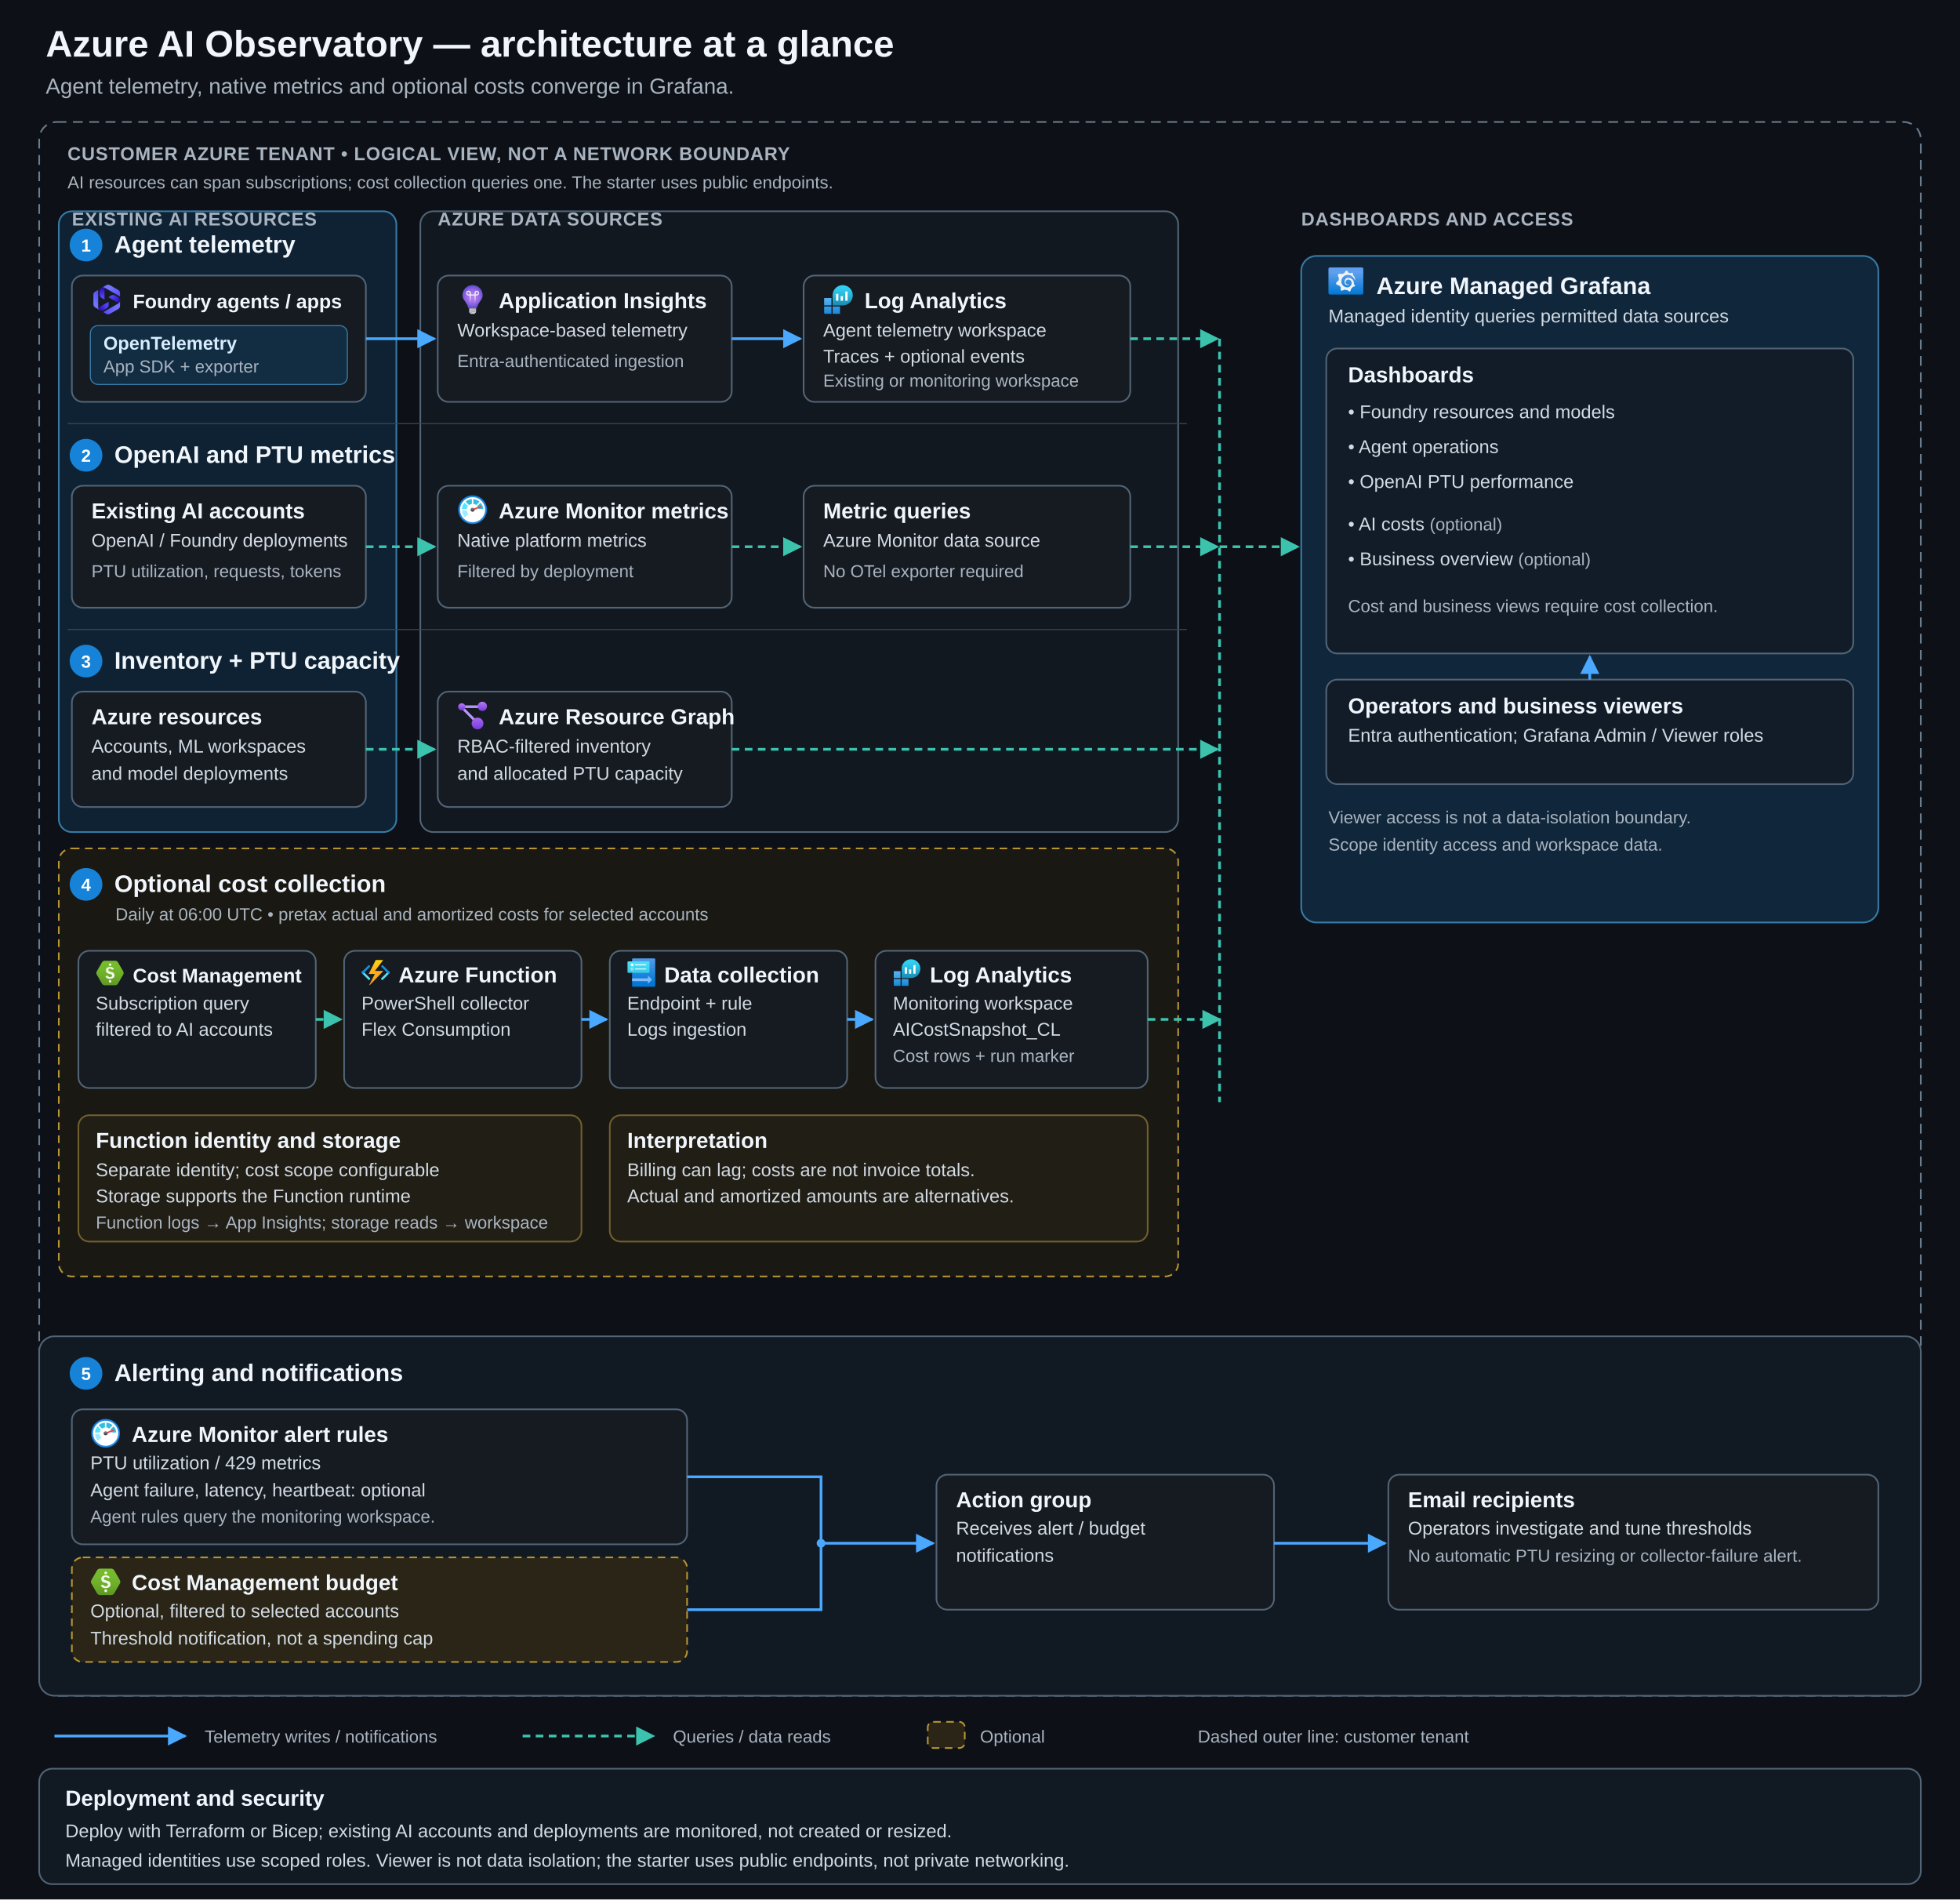
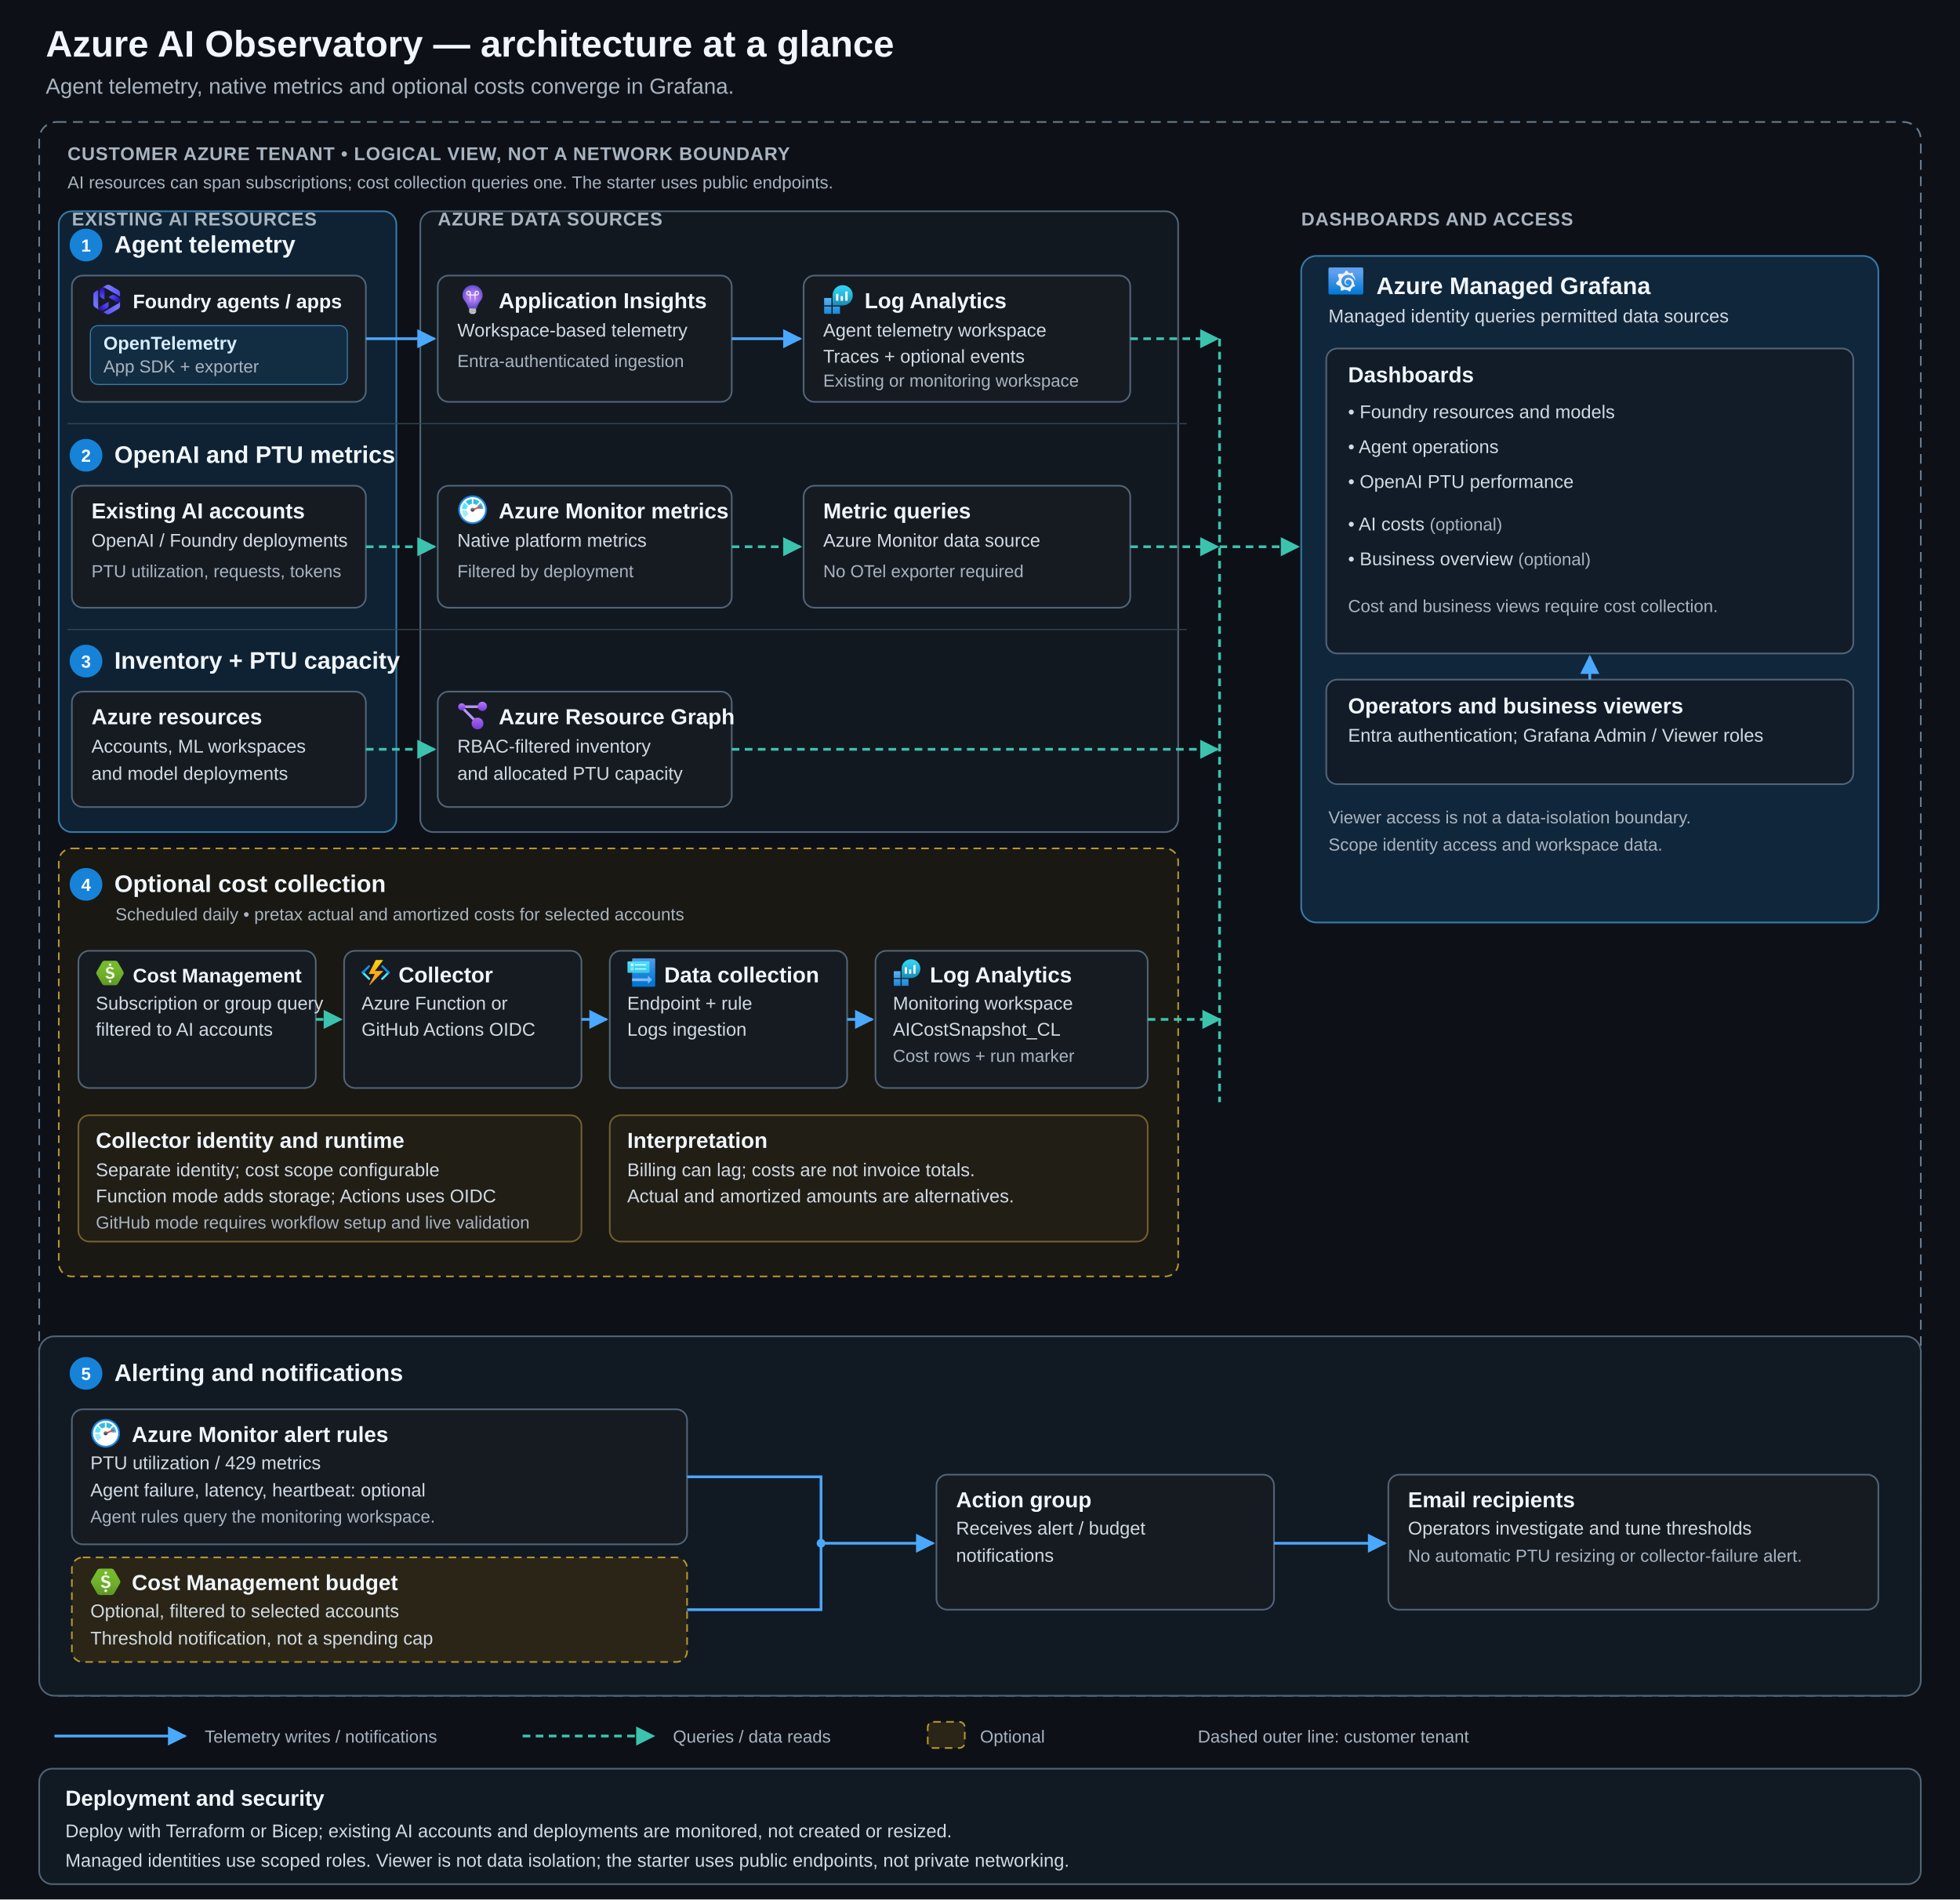
<svg xmlns="http://www.w3.org/2000/svg" width="1800" height="1744" viewBox="0 0 1800 1744" role="img" aria-labelledby="title description" style="max-width:100%;height:auto">
  <defs>
    <marker id="arrow" viewBox="0 0 10 10" refX="9" refY="5" markerWidth="7" markerHeight="7" orient="auto">
      <path d="M0 0L10 5L0 10z" fill="#4aa8ff" />
    </marker>
    <marker id="arrow-teal" viewBox="0 0 10 10" refX="9" refY="5" markerWidth="7" markerHeight="7" orient="auto">
      <path d="M0 0L10 5L0 10z" fill="#3cc3ae" />
    </marker>
    <style>
      text { font-family: "Segoe UI", Arial, sans-serif; fill: #f0f6fc; }
      .title { font-size: 34px; font-weight: 600; }
      .subtitle { font-size: 20px; fill: #a9b4c0; }
      .section { font-size: 22px; font-weight: 600; }
      .section-small { font-size: 17px; font-weight: 700; fill: #a9b4c0; letter-spacing: 0.6px; }
      .name { font-size: 20px; font-weight: 600; }
      .body { font-size: 17px; fill: #d2dae3; }
      .small { font-size: 16px; fill: #a9b4c0; }
      .label { font-size: 15px; font-weight: 600; fill: #a9b4c0; }
      .num { font-size: 16px; font-weight: 700; fill: #fff; text-anchor: middle; }
      .box { fill: #161b22; stroke: #526476; stroke-width: 1.5; }
      .source-group { fill: #0f2233; stroke: #377ba8; stroke-width: 1.5; }
      .data-group { fill: #111820; stroke: #526476; stroke-width: 1.5; }
      .optional { fill: #2a2516; stroke: #b79532; stroke-width: 1.5; stroke-dasharray: 7 5; }
      .flow { fill: none; stroke: #4aa8ff; stroke-width: 2.5; marker-end: url(#arrow); }
      .data { fill: none; stroke: #3cc3ae; stroke-width: 2.5; stroke-dasharray: 7 5; marker-end: url(#arrow-teal); }
      .bus { fill: none; stroke: #3cc3ae; stroke-width: 2.5; stroke-dasharray: 7 5; }
      .divider { stroke: #344454; stroke-width: 1; }
    </style>
  </defs>
  <rect width="1800" height="1744" fill="#0d1117" />
  <text x="42" y="52" class="title">Azure AI Observatory — architecture at a glance</text>
  <text x="42" y="86" class="subtitle">Agent telemetry, native metrics and optional costs converge in Grafana.</text>
  <rect x="36" y="112" width="1728" height="1445" rx="16" fill="#0d1117" stroke="#6b7c8e" stroke-width="1.5" stroke-dasharray="9 6" />
  <text x="62" y="147" class="section-small">CUSTOMER AZURE TENANT • LOGICAL VIEW, NOT A NETWORK BOUNDARY</text>
  <text x="62" y="173" class="small">AI resources can span subscriptions; cost collection queries one. The starter uses public endpoints.</text>
  <rect x="54" y="194" width="310" height="570" rx="12" class="source-group" />
  <rect x="386" y="194" width="696" height="570" rx="12" class="data-group" />
  <text x="66" y="207" class="section-small">EXISTING AI RESOURCES</text>
  <text x="402" y="207" class="section-small">AZURE DATA SOURCES</text>
  <text x="1195" y="207" class="section-small">DASHBOARDS AND ACCESS</text>
  <circle cx="79" cy="225" r="15" fill="#1683d8" />
  <text x="79" y="231" class="num">1</text>
  <text x="105" y="232" class="section">Agent telemetry</text>
  <rect x="66" y="253" width="270" height="116" rx="10" class="box" />
  <svg id="azure-icon-1-uuid-f9dbb74c-bb65-44f5-a0f2-185541c8f2e3" viewBox="0 0 18 18" x="84" y="261" width="28" height="28" aria-hidden="true">
    <defs>
      <linearGradient id="azure-icon-1-uuid-c41a1b5d-c3ee-4413-bef2-f5a072ba936e" x1="7.28" y1="272.84" x2=".39" y2="267.87" gradientTransform="translate(0 280) scale(1 -1)" gradientUnits="userSpaceOnUse">
        <stop offset="0" stop-color="#4f42fd" />
        <stop offset=".8" stop-color="#7274ff" />
      </linearGradient>
      <linearGradient id="azure-icon-1-uuid-7a8397bb-f82e-4b4e-8fb1-c49dc20eae52" x1="10.19" y1="268.41" x2="4.38" y2="265.16" gradientTransform="translate(0 280) scale(1 -1)" gradientUnits="userSpaceOnUse">
        <stop offset=".25" stop-color="#4f42fd" />
        <stop offset="1" stop-color="#2c08ac" />
      </linearGradient>
      <linearGradient id="azure-icon-1-uuid-364cb38b-25e6-4d45-a5f3-7f7567cf1947" x1="17.43" y1="267.02" x2="5.08" y2="264.98" gradientTransform="translate(0 280) scale(1 -1)" gradientUnits="userSpaceOnUse">
        <stop offset=".2" stop-color="#7274ff" />
        <stop offset="1" stop-color="#4f42fd" />
      </linearGradient>
      <linearGradient id="azure-icon-1-uuid-fb32e334-867d-4ede-bed1-56aecae762cb" x1="10.15" y1="273.41" x2="16.87" y2="269.71" gradientTransform="translate(0 280) scale(1 -1)" gradientUnits="userSpaceOnUse">
        <stop offset=".25" stop-color="#4f42fd" />
        <stop offset="1" stop-color="#2c08ac" />
      </linearGradient>
      <linearGradient id="azure-icon-1-uuid-257bedeb-cb4e-48ec-978d-667d943d4887" x1="17.68" y1="270.57" x2="8.68" y2="279.43" gradientTransform="translate(0 280) scale(1 -1)" gradientUnits="userSpaceOnUse">
        <stop offset="0" stop-color="#4f42fd" />
        <stop offset=".8" stop-color="#7274ff" />
      </linearGradient>
      <linearGradient id="azure-icon-1-uuid-d24b3f2b-55bd-4731-8d82-2ccb3a949da7" x1="6.64" y1="271.02" x2="6.64" y2="278.12" gradientTransform="translate(0 280) scale(1 -1)" gradientUnits="userSpaceOnUse">
        <stop offset=".25" stop-color="#4f42fd" />
        <stop offset="1" stop-color="#2c08ac" />
      </linearGradient>
    </defs>
    <path d="M5.02,15.31l-2.82-1.63c-.66-.38-1.06-1.08-1.06-1.83v-5.69c0-.76.4-1.46,1.06-1.83l1.53-.88c.1-.06.24.01.24.14v9.91c0,.37.1.73.28,1.04.18.32.45.59.78.78h0Z" fill="url(#azure-icon-1-uuid-c41a1b5d-c3ee-4413-bef2-f5a072ba936e)" />
    <path d="M10.14,10.59v1.76c0,.76-.4,1.46-1.06,1.83l-1.94,1.12c-.65.38-1.46.38-2.12,0-.33-.19-.59-.46-.78-.78-.18-.31-.28-.67-.28-1.04v-.42c0,.36.39.59.71.4l5.23-3.02c.1-.06.24.01.24.14Z" fill="url(#azure-icon-1-uuid-7a8397bb-f82e-4b4e-8fb1-c49dc20eae52)" />
    <path d="M16.86,9.53v3.26c0,.76-.4,1.46-1.06,1.83l-4.93,2.84c-.65.38-1.46.38-2.12,0l-1.53-.88c-.1-.06-.1-.21,0-.27l8.59-4.96c.32-.19.58-.45.76-.77.18-.32.28-.68.28-1.06Z" fill="url(#azure-icon-1-uuid-364cb38b-25e6-4d45-a5f3-7f7567cf1947)" />
    <path d="M10.22,7.46l1.53-.88c.65-.38,1.46-.38,2.12,0l1.94,1.12c.65.38,1.06,1.08,1.06,1.83,0,.38-.1.74-.28,1.06-.18.31-.44.58-.76.77l-.36.21c.31-.18.31-.63,0-.81l-5.23-3.02c-.1-.06-.1-.21,0-.27Z" fill="url(#azure-icon-1-uuid-fb32e334-867d-4ede-bed1-56aecae762cb)" />
    <path d="M5.94,2.16l2.82-1.63c.66-.38,1.46-.38,2.12,0l4.93,2.84c.65.38,1.06,1.08,1.06,1.83v1.76c0,.12-.13.2-.24.14L8.04,2.16c-.32-.18-.68-.28-1.05-.28-.37,0-.73.09-1.06.28h0Z" fill="url(#azure-icon-1-uuid-257bedeb-cb4e-48ec-978d-667d943d4887)" />
    <path d="M7.47,8.95l-1.53-.88c-.66-.38-1.06-1.08-1.06-1.83v-2.24c0-.76.4-1.46,1.06-1.83.33-.19.69-.28,1.06-.28s.72.09,1.04.28l.36.21c-.31-.18-.7.05-.7.41v6.04c0,.12-.13.2-.24.14h0Z" fill="url(#azure-icon-1-uuid-d24b3f2b-55bd-4731-8d82-2ccb3a949da7)" />
  </svg>
  <text x="122" y="283" class="name" style="font-size:18px">Foundry agents / apps</text>
  <rect x="83" y="299" width="236" height="54" rx="7" fill="#122d42" stroke="#377ba8" />
  <text x="95" y="321" class="body" style="font-weight:600;fill:#d7edff">OpenTelemetry</text>
  <text x="95" y="342" class="small">App SDK + exporter</text>
  <rect x="402" y="253" width="270" height="116" rx="10" class="box" />
  <svg id="azure-icon-2-b6f6d99e-f330-481d-836f-ea58cc42217f" viewBox="0 0 18 18" x="420" y="261" width="28" height="28" aria-hidden="true">
    <defs>
      <radialGradient id="azure-icon-2-a7a1c431-6c6d-4a8f-9a69-8da437e5b0c5" cx="9" cy="7.35" r="6.42" gradientUnits="userSpaceOnUse">
        <stop offset="0" stop-color="#b77af4" />
        <stop offset="0.21" stop-color="#b378f2" />
        <stop offset="0.43" stop-color="#a672ed" />
        <stop offset="0.65" stop-color="#9267e4" />
        <stop offset="0.88" stop-color="#7559d8" />
        <stop offset="1" stop-color="#624fd0" />
      </radialGradient>
      <linearGradient id="azure-icon-2-ec0c4f0d-5c8e-4882-96a1-89d61808eb49" x1="9.02" y1="3.91" x2="9.08" y2="11.49" gradientUnits="userSpaceOnUse">
        <stop offset="0" stop-color="#f2f2f2" />
        <stop offset="0.23" stop-color="#f1f1f2" stop-opacity="0.99" />
        <stop offset="0.37" stop-color="#ededf1" stop-opacity="0.95" />
        <stop offset="0.48" stop-color="#e7e5f0" stop-opacity="0.89" />
        <stop offset="0.58" stop-color="#dedbee" stop-opacity="0.81" />
        <stop offset="0.67" stop-color="#d3ceeb" stop-opacity="0.7" />
        <stop offset="0.76" stop-color="#c4bee8" stop-opacity="0.57" />
        <stop offset="0.84" stop-color="#b4abe5" stop-opacity="0.41" />
        <stop offset="0.92" stop-color="#a095e1" stop-opacity="0.22" />
        <stop offset="0.99" stop-color="#8b7ddc" stop-opacity="0.02" />
        <stop offset="1" stop-color="#897bdc" stop-opacity="0" />
      </linearGradient>
    </defs>
    <path d="M10.23,17.39l.81-.87V14.2H7v2.32l.81.87A.32.32,0,0,0,8,17.5h2A.32.32,0,0,0,10.23,17.39Z" fill="#cecece" />
    <path d="M9,.5A5.89,5.89,0,0,0,3.09,7.07c.27,2.47,2.62,3.62,3.29,6.75a.49.49,0,0,0,.47.38h4.3a.49.49,0,0,0,.47-.38c.67-3.13,3-4.28,3.29-6.75A5.89,5.89,0,0,0,9,.5ZM7,14.2" fill="url(#azure-icon-2-a7a1c431-6c6d-4a8f-9a69-8da437e5b0c5)" />
    <path d="M11.46,3.79a1.4,1.4,0,0,0-1.35,1.44V6H8V5.23A1.41,1.41,0,0,0,6.59,3.79,1.4,1.4,0,0,0,5.24,5.23,1.41,1.41,0,0,0,6.59,6.68h.64v6a.36.36,0,0,0,.72,0v-6h2.16v6a.36.36,0,1,0,.72,0v-6h.63a1.4,1.4,0,0,0,1.35-1.45A1.4,1.4,0,0,0,11.46,3.79ZM7.23,6H6.55a.74.74,0,0,1-.68-.77.74.74,0,0,1,.68-.77.74.74,0,0,1,.68.77Zm4.28,0h-.68V5.19a.68.68,0,1,1,1.35,0A.73.73,0,0,1,11.51,6Z" fill="url(#azure-icon-2-ec0c4f0d-5c8e-4882-96a1-89d61808eb49)" />
    <polygon points="6.96 15.8 11.04 15.01 11.04 14.56 6.96 15.36 6.96 15.8" fill="#999" />
    <polygon points="11.04 16.11 11.04 15.67 6.96 16.48 6.96 16.52 7.27 16.86 11.04 16.11" fill="#999" />
  </svg>
  <text x="458" y="283" class="name">Application Insights</text>
  <text x="420" y="309" class="body">Workspace-based telemetry</text>
  <text x="420" y="337" class="small">Entra-authenticated ingestion</text>
  <rect x="738" y="253" width="300" height="116" rx="10" class="box" />
  <svg id="azure-icon-3-b388e944-5509-49c9-84d7-f38bffa995b2" viewBox="0 0 18 18" x="756" y="261" width="28" height="28" aria-hidden="true">
    <defs>
      <linearGradient id="azure-icon-3-a997e203-1d7d-4cb9-b131-5dc44e029b46" x1="5.23" y1="17.45" x2="5.23" y2="8.09" gradientUnits="userSpaceOnUse">
        <stop offset="0" stop-color="#1988d9" />
        <stop offset="0.9" stop-color="#54aef0" />
      </linearGradient>
      <linearGradient id="azure-icon-3-e122e9d8-aee5-4f1a-a60e-b1eae355daa5" x1="11.5" y1="12.45" x2="11.5" y2="0.55" gradientUnits="userSpaceOnUse">
        <stop offset="0" stop-color="#198ab3" />
        <stop offset="0.01" stop-color="#198bb4" />
        <stop offset="0.44" stop-color="#27b2d7" />
        <stop offset="0.79" stop-color="#2fcbed" />
        <stop offset="1" stop-color="#32d4f5" />
      </linearGradient>
    </defs>
    <path d="M5.59,13.13H9.91v4.32H5.59ZM1.15,17.45H4.87V13.13H.55v3.72A.6.6,0,0,0,1.15,17.45Zm-.6-5H4.87V8.09H.55Z" fill="url(#azure-icon-3-a997e203-1d7d-4cb9-b131-5dc44e029b46)" />
    <path d="M11.5.55a5.89,5.89,0,0,1,5.95,6,5.89,5.89,0,0,1-5.95,5.95H5.55V6.5A5.89,5.89,0,0,1,11.5.55Z" fill-rule="evenodd" fill="url(#azure-icon-3-e122e9d8-aee5-4f1a-a60e-b1eae355daa5)" />
    <rect x="7.59" y="5.65" width="1.36" height="4.08" fill="#fff" />
    <rect x="10.31" y="7.01" width="1.36" height="2.72" fill="#fff" />
    <rect x="13.03" y="4.29" width="1.36" height="5.44" fill="#fff" />
  </svg>
  <text x="794" y="283" class="name">Log Analytics</text>
  <text x="756" y="309" class="body">Agent telemetry workspace</text>
  <text x="756" y="333" class="body">Traces + optional events</text>
  <text x="756" y="355" class="small">Existing or monitoring workspace</text>
  <path d="M336 311H399" class="flow" />
  <path d="M672 311H735" class="flow" />
  <path d="M1038 311H1118" class="data" />
  <line x1="62" y1="389" x2="1090" y2="389" class="divider" />
  <circle cx="79" cy="418" r="15" fill="#1683d8" />
  <text x="79" y="424" class="num">2</text>
  <text x="105" y="425" class="section">OpenAI and PTU metrics</text>
  <rect x="66" y="446" width="270" height="112" rx="10" class="box" />
  <text x="84" y="476" class="name">Existing AI accounts</text>
  <text x="84" y="502" class="body">OpenAI / Foundry deployments</text>
  <text x="84" y="530" class="small">PTU utilization, requests, tokens</text>
  <rect x="402" y="446" width="270" height="112" rx="10" class="box" />
  <svg id="azure-icon-4-e4e764cd-2e73-472f-b88a-bf8bfc2c2994" viewBox="0 0 18 18" x="420" y="454" width="28" height="28" aria-hidden="true">
    <defs>
      <radialGradient id="azure-icon-4-ac8b32da-30ca-4b92-8d0f-8d2d5ef278a0" cx="5.72" cy="7.45" r="8.42" gradientTransform="translate(3.23 1.51) scale(1.01 1.01)" gradientUnits="userSpaceOnUse">
        <stop offset="0.18" stop-color="#5ea0ef" />
        <stop offset="0.56" stop-color="#5c9fee" />
        <stop offset="0.69" stop-color="#559ced" />
        <stop offset="0.78" stop-color="#4a97e9" />
        <stop offset="0.86" stop-color="#3990e4" />
        <stop offset="0.93" stop-color="#2387de" />
        <stop offset="0.99" stop-color="#087bd6" />
        <stop offset="1" stop-color="#0078d4" />
      </radialGradient>
      <radialGradient id="azure-icon-4-a9954820-cb38-4943-9842-f0a568d2b015" cx="28.18" cy="202.29" r="2.7" gradientTransform="translate(-17.77 -185.01) scale(0.95)" gradientUnits="userSpaceOnUse">
        <stop offset="0.19" stop-color="#8c8e90" />
        <stop offset="0.35" stop-color="#848688" />
        <stop offset="0.6" stop-color="#6e7071" />
        <stop offset="0.91" stop-color="#4a4b4c" />
        <stop offset="1" stop-color="#3e3f3f" />
      </radialGradient>
    </defs>
    <ellipse cx="9" cy="9" rx="8.5" ry="8.47" fill="url(#azure-icon-4-ac8b32da-30ca-4b92-8d0f-8d2d5ef278a0)" />
    <ellipse cx="9" cy="9" rx="7.4" ry="7.37" fill="#fff" />
    <path d="M2.72,9.44a6.24,6.24,0,0,0,1.82,4l2-2a3.53,3.53,0,0,1-1-2Z" fill="#9cebff" />
    <path d="M13.13,4.27A6.25,6.25,0,0,0,9.44,2.74V5.53a3.41,3.41,0,0,1,1.71.7Z" fill="#32bedd" />
    <path d="M4.87,4.27l2,2a3.41,3.41,0,0,1,1.71-.7V2.74A6.25,6.25,0,0,0,4.87,4.27Z" fill="#32bedd" />
    <path d="M11.78,6.85a3.6,3.6,0,0,1,.71,1.71h2.79a6.16,6.16,0,0,0-1.53-3.67Z" fill="#32bedd" />
    <path d="M6.22,6.85l-2-2A6.16,6.16,0,0,0,2.72,8.56H5.51A3.6,3.6,0,0,1,6.22,6.85Z" fill="#50e6ff" />
    <path d="M14.14,7a.45.45,0,0,0-.57-.25L9.45,8.41l.32.81,4.12-1.63A.44.44,0,0,0,14.14,7Z" fill="#f04049" />
    <ellipse cx="9" cy="9" rx="1.2" ry="1.2" fill="url(#azure-icon-4-a9954820-cb38-4943-9842-f0a568d2b015)" />
  </svg>
  <text x="458" y="476" class="name">Azure Monitor metrics</text>
  <text x="420" y="502" class="body">Native platform metrics</text>
  <text x="420" y="530" class="small">Filtered by deployment</text>
  <rect x="738" y="446" width="300" height="112" rx="10" class="box" />
  <text x="756" y="476" class="name">Metric queries</text>
  <text x="756" y="502" class="body">Azure Monitor data source</text>
  <text x="756" y="530" class="small">No OTel exporter required</text>
  <path d="M336 502H399" class="data" />
  <path d="M672 502H735" class="data" />
  <path d="M1038 502H1118" class="data" />
  <line x1="62" y1="578" x2="1090" y2="578" class="divider" />
  <circle cx="79" cy="607" r="15" fill="#1683d8" />
  <text x="79" y="613" class="num">3</text>
  <text x="105" y="614" class="section">Inventory + PTU capacity</text>
  <rect x="66" y="635" width="270" height="106" rx="10" class="box" />
  <text x="84" y="665" class="name">Azure resources</text>
  <text x="84" y="691" class="body">Accounts, ML workspaces</text>
  <text x="84" y="716" class="body">and model deployments</text>
  <rect x="402" y="635" width="270" height="106" rx="10" class="box" />
  <svg id="azure-icon-5-a5043521-e54b-4e71-96d7-f0f67d7a7413" viewBox="0 0 18 18" x="420" y="643" width="28" height="28" aria-hidden="true">
    <defs>
      <linearGradient id="azure-icon-5-aaf70b12-8383-43d3-8674-d08878f903d1" x1="2.63" y1="5.99" x2="2.63" y2="1.75" gradientUnits="userSpaceOnUse">
        <stop offset="0" stop-color="#773adc" />
        <stop offset="1" stop-color="#b77af4" />
      </linearGradient>
      <linearGradient id="azure-icon-5-ac810344-4e2d-4dad-99ba-9567b44e7523" x1="14.76" y1="6.31" x2="14.76" y2="0.85" gradientUnits="userSpaceOnUse">
        <stop offset="0" stop-color="#773adc" />
        <stop offset="1" stop-color="#b77af4" />
      </linearGradient>
      <linearGradient id="azure-icon-5-b4b36432-ae36-466e-9abd-a30eb14585d3" x1="11.92" y1="17.27" x2="11.92" y2="7.71" gradientUnits="userSpaceOnUse">
        <stop offset="0" stop-color="#773adc" />
        <stop offset="1" stop-color="#b77af4" />
      </linearGradient>
    </defs>
    <path d="M11.56,14.24,1.79,4.35A.77.77,0,0,1,2.34,3H14.76V4.58H4.19l8.47,8.58Z" fill="#b796f9" />
    <ellipse cx="2.63" cy="3.87" rx="2.13" ry="2.12" fill="url(#azure-icon-5-aaf70b12-8383-43d3-8674-d08878f903d1)" />
    <ellipse cx="14.76" cy="3.58" rx="2.74" ry="2.73" fill="url(#azure-icon-5-ac810344-4e2d-4dad-99ba-9567b44e7523)" />
    <ellipse cx="11.92" cy="13.69" rx="3.47" ry="3.46" fill="url(#azure-icon-5-b4b36432-ae36-466e-9abd-a30eb14585d3)" />
  </svg>
  <text x="458" y="665" class="name">Azure Resource Graph</text>
  <text x="420" y="691" class="body">RBAC-filtered inventory</text>
  <text x="420" y="716" class="body">and allocated PTU capacity</text>
  <path d="M336 688H399" class="data" />
  <path d="M672 688H1118" class="data" />
  <path d="M1120 311V1012" class="bus" />
  <path d="M1120 502H1192" class="data" />
  <rect x="1195" y="235" width="530" height="612" rx="14" fill="#10263a" stroke="#377ba8" stroke-width="1.5" />
  <svg viewBox="0 0 18 18" x="1220" y="242" width="32" height="32" aria-hidden="true">
    <defs>
      <linearGradient id="azure-icon-6-a4ccd0c3-fde6-4875-800b-333de0a25cb9" x1="9" y1="2" x2="9" y2="16" gradientUnits="userSpaceOnUse">
        <stop offset="0.18" stop-color="#5ea0ef" />
        <stop offset="1" stop-color="#0078d4" />
      </linearGradient>
    </defs>
    <g id="azure-icon-6-e0962381-da5c-47a2-ae4c-adf850116f2b">
      <g>
        <rect y="2" width="18" height="14" rx="0.76" fill="url(#azure-icon-6-a4ccd0c3-fde6-4875-800b-333de0a25cb9)" />
        <path d="M8.318,4.81s-.004.016-.009.043a3.97,3.97,0,0,0-1.213.573A2.829,2.829,0,0,0,4.934,5.5a3.092,3.092,0,0,0,.559,2.097A5.249,5.249,0,0,0,5.218,8.789a2.797,2.797,0,0,0-1.354,1.573,2.979,2.979,0,0,0,1.888,1.065l.003-.002a4.409,4.409,0,0,0,.668.903,2.348,2.348,0,0,0,.045,1.665,2.708,2.708,0,0,0,1.742-.531,4.385,4.385,0,0,0,1.587.223,1.952,1.952,0,0,0,1.262.746,2.011,2.011,0,0,0,.605-1.33h0l-.001-.027h0l-.002-.028a3.514,3.514,0,0,0,.984-1.041,1.6,1.6,0,0,0,1.103-.401,1.682,1.682,0,0,0-.572-1.065h0l-.016-.011h0l-.014-.009a2.808,2.808,0,0,0-2.852-3.153c-2.835-.103-2.531,4.888.284,3.512.173-.416-.484.024-.662-.069A1.168,1.168,0,0,1,8.834,9.58a1.47,1.47,0,0,1,2.255-1.1c1.883,1.053.537,3.992-1.429,3.827.014,0-.002,0-.002-.001a3.067,3.067,0,0,1-2.99-3.049A3.306,3.306,0,0,1,9.867,5.844C11.784,5.662,13.24,7.22,13.785,8.831a3.441,3.441,0,0,0-1.134-2.95,1.581,1.581,0,0,0-.186-1.134,1.68,1.68,0,0,0-1.094.281,4.253,4.253,0,0,0-1.095-.304A2.033,2.033,0,0,0,9.29,3.57a2.157,2.157,0,0,0-.972,1.24" fill="#f2f2f2" />
      </g>
    </g>
  </svg>
  <text x="1264" y="270" class="section">Azure Managed Grafana</text>
  <text x="1220" y="296" class="body">Managed identity queries permitted data sources</text>
  <rect x="1218" y="320" width="484" height="280" rx="10" fill="#111c28" stroke="#526476" stroke-width="1.5" />
  <text x="1238" y="351" class="name">Dashboards</text>
  <text x="1238" y="384" class="body">• Foundry resources and models</text>
  <text x="1238" y="416" class="body">• Agent operations</text>
  <text x="1238" y="448" class="body">• OpenAI PTU performance</text>
  <text x="1238" y="487" class="body">• AI costs <tspan class="small">(optional)</tspan>
  </text>
  <text x="1238" y="519" class="body">• Business overview <tspan class="small">(optional)</tspan>
  </text>
  <text x="1238" y="562" class="small">Cost and business views require cost collection.</text>
  <rect x="1218" y="624" width="484" height="96" rx="10" fill="#111c28" stroke="#526476" stroke-width="1.5" />
  <path d="M1460 624V603" class="flow" />
  <text x="1238" y="655" class="name">Operators and business viewers</text>
  <text x="1238" y="681" class="body">Entra authentication; Grafana Admin / Viewer roles</text>
  <text x="1220" y="756" class="small">Viewer access is not a data-isolation boundary.</text>
  <text x="1220" y="781" class="small">Scope identity access and workspace data.</text>
  <rect x="54" y="779" width="1028" height="393" rx="12" fill="#191812" stroke="#b79532" stroke-width="1.5" stroke-dasharray="7 5" />
  <circle cx="79" cy="812" r="15" fill="#1683d8" />
  <text x="79" y="818" class="num">4</text>
  <text x="105" y="819" class="section">Optional cost collection</text>
-   <text x="106" y="845" class="small">Daily at 06:00 UTC • pretax actual and amortized costs for selected accounts</text>
+   <text x="106" y="845" class="small">Scheduled daily • pretax actual and amortized costs for selected accounts</text>
  <rect x="72" y="873" width="218" height="126" rx="10" class="box" />
  <svg id="azure-icon-7-e00fef30-156c-4930-8b65-3a593543aa1d" viewBox="0 0 18 18" x="88" y="880" width="26" height="26" aria-hidden="true">
    <defs>
      <linearGradient id="azure-icon-7-a45ba9b5-2e08-4c39-8916-0bab184f06e9" x1="9" y1="1.48" x2="9" y2="17.07" gradientUnits="userSpaceOnUse">
        <stop offset="0" stop-color="#76bc2d" />
        <stop offset="0.32" stop-color="#73b82c" />
        <stop offset="0.65" stop-color="#6cab29" />
        <stop offset="0.99" stop-color="#5e9724" />
        <stop offset="1" stop-color="#5e9624" />
      </linearGradient>
      <linearGradient id="azure-icon-7-e74e2f36-f70f-4351-9609-a084522a8ba7" x1="6.13" y1="9.28" x2="11.87" y2="9.28" gradientUnits="userSpaceOnUse">
        <stop offset="0" stop-color="#fff" />
        <stop offset="1" stop-color="#fff" />
      </linearGradient>
    </defs>
    <path d="M12.35,1.48H5.65a2,2,0,0,0-1.73,1L.58,8.28a2,2,0,0,0,0,2l3.34,5.79a2,2,0,0,0,1.73,1h6.7a2,2,0,0,0,1.73-1l3.34-5.79a2,2,0,0,0,0-2l-3.34-5.8A2,2,0,0,0,12.35,1.48Z" fill="url(#azure-icon-7-a45ba9b5-2e08-4c39-8916-0bab184f06e9)" />
    <path d="M9.07,4.81A.82.82,0,0,1,8.25,4,.82.82,0,0,1,9.89,4,.82.82,0,0,1,9.07,4.81Zm-.82,9.75a.82.82,0,1,0,1.64,0,.82.82,0,0,0-1.64,0Zm.84-2.7A1.5,1.5,0,0,1,7.58,11l-1.45.28A2.68,2.68,0,0,0,9,13c1.69,0,2.91-.89,2.91-2.13a2.07,2.07,0,0,0-1.12-2A13,13,0,0,0,9,8.33c-.67-.16-1.1-.53-1.1-1A1,1,0,0,1,9,6.46a1.4,1.4,0,0,1,1.29.69l1.25-.4A2.56,2.56,0,0,0,9,5.45c-1.18,0-2.55.52-2.55,2,0,1.81,1.11,2.17,2.69,2.48.37.07,1.23.32,1.23,1C10.33,11.31,10,11.86,9.09,11.86Z" opacity="0.9" fill="url(#azure-icon-7-e74e2f36-f70f-4351-9609-a084522a8ba7)" />
  </svg>
  <text x="122" y="902" class="name" style="font-size:18px">Cost Management</text>
-   <text x="88" y="927" class="body">Subscription query</text>
+   <text x="88" y="927" class="body">Subscription or group query</text>
  <text x="88" y="951" class="body">filtered to AI accounts</text>
  <rect x="316" y="873" width="218" height="126" rx="10" class="box" />
  <svg id="azure-icon-8-a2c88306-fa03-4e5b-b192-401f0b77808b" viewBox="0 0 18 18" x="332" y="880" width="26" height="26" aria-hidden="true">
    <defs>
      <linearGradient id="azure-icon-8-b403aca7-f387-4434-96b4-ae157edc835f" x1="-175.993" y1="-343.723" x2="-175.993" y2="-359.232" gradientTransform="translate(212.573 370.548) scale(1.156 1.029)" gradientUnits="userSpaceOnUse">
        <stop offset="0" stop-color="#fea11b" />
        <stop offset="0.284" stop-color="#fea51a" />
        <stop offset="0.547" stop-color="#feb018" />
        <stop offset="0.8" stop-color="#ffc314" />
        <stop offset="1" stop-color="#ffd70f" />
      </linearGradient>
    </defs>
    <g>
      <path d="M2.37,7.475H3.2a.267.267,0,0,1,.267.267v6.148a.533.533,0,0,1-.533.533H2.1a0,0,0,0,1,0,0V7.741a.267.267,0,0,1,.267-.267Z" transform="translate(12.507 16.705) rotate(134.919)" fill="#50e6ff" />
      <path d="M2.325,3.6h.833a.267.267,0,0,1,.267.267v6.583a0,0,0,0,1,0,0H2.591a.533.533,0,0,1-.533-.533V3.865A.267.267,0,0,1,2.325,3.6Z" transform="translate(5.759 0.114) rotate(44.919)" fill="#1490df" />
    </g>
    <g>
      <path d="M14.53,7.475h.833a.533.533,0,0,1,.533.533v6.148a.267.267,0,0,1-.267.267H14.8a.267.267,0,0,1-.267-.267V7.475a0,0,0,0,1,0,0Z" transform="translate(12.223 -7.555) rotate(45.081)" fill="#50e6ff" />
      <path d="M15.108,3.6h.833a0,0,0,0,1,0,0v6.583a.267.267,0,0,1-.267.267h-.833a.267.267,0,0,1-.267-.267V4.131a.533.533,0,0,1,.533-.533Z" transform="translate(31.022 1.222) rotate(135.081)" fill="#1490df" />
    </g>
    <path d="M8.459,9.9H4.87a.193.193,0,0,1-.2-.181.166.166,0,0,1,.018-.075L8.991,1.13a.206.206,0,0,1,.186-.106h4.245a.193.193,0,0,1,.2.181.165.165,0,0,1-.035.1L8.534,7.966h4.928a.193.193,0,0,1,.2.181.176.176,0,0,1-.052.122L5.421,16.788c-.077.046-.624.5-.356-.189h0Z" fill="url(#azure-icon-8-b403aca7-f387-4434-96b4-ae157edc835f)" />
  </svg>
-   <text x="366" y="902" class="name">Azure Function</text>
-   <text x="332" y="927" class="body">PowerShell collector</text>
-   <text x="332" y="951" class="body">Flex Consumption</text>
+   <text x="366" y="902" class="name">Collector</text>
+   <text x="332" y="927" class="body">Azure Function or</text>
+   <text x="332" y="951" class="body">GitHub Actions OIDC</text>
  <rect x="560" y="873" width="218" height="126" rx="10" class="box" />
  <svg viewBox="0 0 18 18" x="576" y="880" width="26" height="26" aria-hidden="true">
    <defs>
      <linearGradient id="azure-icon-9-bbff16ce-7aad-4b86-8bb2-89788b5b99a6" x1="10.463" y1="15.888" x2="10.463" y2="-2.112" gradientUnits="userSpaceOnUse">
        <stop offset="0" stop-color="#0078d4" />
        <stop offset="1" stop-color="#5ea0ef" />
      </linearGradient>
      <linearGradient id="azure-icon-9-b0f3e3a3-1263-4ba0-98ae-dae6e73e6321" x1="7.179" y1="0.537" x2="7.179" y2="12.51" gradientUnits="userSpaceOnUse">
        <stop offset="0" stop-color="#50e6ff" />
        <stop offset="1" stop-color="#32bedd" />
      </linearGradient>
    </defs>
    <rect x="3.113" width="14.7" height="18" rx="0.6" fill="url(#azure-icon-9-bbff16ce-7aad-4b86-8bb2-89788b5b99a6)" />
    <rect x="0.187" y="1.867" width="13.985" height="7.291" rx="0.541" fill="url(#azure-icon-9-b0f3e3a3-1263-4ba0-98ae-dae6e73e6321)" />
    <path d="M11.887,4.423H5.069a.122.122,0,0,1-.124-.12V3.9a.123.123,0,0,1,.123-.123h6.818a.124.124,0,0,1,.124.123v.4a.122.122,0,0,1-.122.123Zm-7.9.291V3.488a.212.212,0,0,0-.212-.212H2.547a.212.212,0,0,0-.212.211h0V4.714a.211.211,0,0,0,.211.211H3.773a.211.211,0,0,0,.212-.211Z" fill="#fff" />
    <path d="M11.886,7.023H5.069A.124.124,0,0,1,4.945,6.9h0V6.494a.124.124,0,0,1,.124-.124h6.816a.125.125,0,0,1,.124.124v.4a.125.125,0,0,1-.123.125ZM3.68,6.194H2.657v1.02H3.68V6.194m.107-.321A.216.216,0,0,1,4,6.087V7.32a.214.214,0,0,1-.214.213H2.55a.213.213,0,0,1-.213-.213V6.083A.213.213,0,0,1,2.55,5.87Z" fill="#fff" opacity="0.8" />
    <path d="M13.382,11.108a.121.121,0,0,0-.084-.035.118.118,0,0,0-.117.119v1.365h0v.122H3.113v1.773H13.181v1.385a.118.118,0,0,0,.2.084L15.705,13.6l0,0a.117.117,0,0,0,0-.166Z" fill="#83b9f9" />​
</svg>
  <text x="610" y="902" class="name">Data collection</text>
  <text x="576" y="927" class="body">Endpoint + rule</text>
  <text x="576" y="951" class="body">Logs ingestion</text>
  <rect x="804" y="873" width="250" height="126" rx="10" class="box" />
  <svg id="azure-icon-10-b388e944-5509-49c9-84d7-f38bffa995b2" viewBox="0 0 18 18" x="820" y="880" width="26" height="26" aria-hidden="true">
    <defs>
      <linearGradient id="azure-icon-10-a997e203-1d7d-4cb9-b131-5dc44e029b46" x1="5.23" y1="17.45" x2="5.23" y2="8.09" gradientUnits="userSpaceOnUse">
        <stop offset="0" stop-color="#1988d9" />
        <stop offset="0.9" stop-color="#54aef0" />
      </linearGradient>
      <linearGradient id="azure-icon-10-e122e9d8-aee5-4f1a-a60e-b1eae355daa5" x1="11.5" y1="12.45" x2="11.5" y2="0.55" gradientUnits="userSpaceOnUse">
        <stop offset="0" stop-color="#198ab3" />
        <stop offset="0.01" stop-color="#198bb4" />
        <stop offset="0.44" stop-color="#27b2d7" />
        <stop offset="0.79" stop-color="#2fcbed" />
        <stop offset="1" stop-color="#32d4f5" />
      </linearGradient>
    </defs>
    <path d="M5.59,13.13H9.91v4.32H5.59ZM1.15,17.45H4.87V13.13H.55v3.72A.6.6,0,0,0,1.15,17.45Zm-.6-5H4.87V8.09H.55Z" fill="url(#azure-icon-10-a997e203-1d7d-4cb9-b131-5dc44e029b46)" />
    <path d="M11.5.55a5.89,5.89,0,0,1,5.95,6,5.89,5.89,0,0,1-5.95,5.95H5.55V6.5A5.89,5.89,0,0,1,11.5.55Z" fill-rule="evenodd" fill="url(#azure-icon-10-e122e9d8-aee5-4f1a-a60e-b1eae355daa5)" />
    <rect x="7.59" y="5.65" width="1.36" height="4.08" fill="#fff" />
    <rect x="10.31" y="7.01" width="1.36" height="2.72" fill="#fff" />
    <rect x="13.03" y="4.29" width="1.36" height="5.44" fill="#fff" />
  </svg>
  <text x="854" y="902" class="name">Log Analytics</text>
  <text x="820" y="927" class="body">Monitoring workspace</text>
  <text x="820" y="951" class="body">AICostSnapshot_CL</text>
  <text x="820" y="975" class="small">Cost rows + run marker</text>
  <path d="M290 936H313" class="data" />
  <path d="M534 936H557" class="flow" />
  <path d="M778 936H801" class="flow" />
  <path d="M1054 936H1120" class="data" />
  <rect x="72" y="1024" width="462" height="116" rx="10" fill="#211e16" stroke="#725f2e" stroke-width="1.5" />
-   <text x="88" y="1054" class="name">Function identity and storage</text>
+   <text x="88" y="1054" class="name">Collector identity and runtime</text>
  <text x="88" y="1080" class="body">Separate identity; cost scope configurable</text>
-   <text x="88" y="1104" class="body">Storage supports the Function runtime</text>
-   <text x="88" y="1128" class="small">Function logs → App Insights; storage reads → workspace</text>
+   <text x="88" y="1104" class="body">Function mode adds storage; Actions uses OIDC</text>
+   <text x="88" y="1128" class="small">GitHub mode requires workflow setup and live validation</text>
  <rect x="560" y="1024" width="494" height="116" rx="10" fill="#211e16" stroke="#725f2e" stroke-width="1.5" />
  <text x="576" y="1054" class="name">Interpretation</text>
  <text x="576" y="1080" class="body">Billing can lag; costs are not invoice totals.</text>
  <text x="576" y="1104" class="body">Actual and amortized amounts are alternatives.</text>
  <rect x="36" y="1227" width="1728" height="330" rx="14" fill="#111923" stroke="#526476" stroke-width="1.5" />
  <circle cx="79" cy="1261" r="15" fill="#1683d8" />
  <text x="79" y="1267" class="num">5</text>
  <text x="105" y="1268" class="section">Alerting and notifications</text>
  <rect x="66" y="1294" width="565" height="124" rx="10" class="box" />
  <svg id="azure-icon-11-e4e764cd-2e73-472f-b88a-bf8bfc2c2994" viewBox="0 0 18 18" x="83" y="1302" width="28" height="28" aria-hidden="true">
    <defs>
      <radialGradient id="azure-icon-11-ac8b32da-30ca-4b92-8d0f-8d2d5ef278a0" cx="5.72" cy="7.45" r="8.42" gradientTransform="translate(3.23 1.51) scale(1.01 1.01)" gradientUnits="userSpaceOnUse">
        <stop offset="0.18" stop-color="#5ea0ef" />
        <stop offset="0.56" stop-color="#5c9fee" />
        <stop offset="0.69" stop-color="#559ced" />
        <stop offset="0.78" stop-color="#4a97e9" />
        <stop offset="0.86" stop-color="#3990e4" />
        <stop offset="0.93" stop-color="#2387de" />
        <stop offset="0.99" stop-color="#087bd6" />
        <stop offset="1" stop-color="#0078d4" />
      </radialGradient>
      <radialGradient id="azure-icon-11-a9954820-cb38-4943-9842-f0a568d2b015" cx="28.18" cy="202.29" r="2.7" gradientTransform="translate(-17.77 -185.01) scale(0.95)" gradientUnits="userSpaceOnUse">
        <stop offset="0.19" stop-color="#8c8e90" />
        <stop offset="0.35" stop-color="#848688" />
        <stop offset="0.6" stop-color="#6e7071" />
        <stop offset="0.91" stop-color="#4a4b4c" />
        <stop offset="1" stop-color="#3e3f3f" />
      </radialGradient>
    </defs>
    <ellipse cx="9" cy="9" rx="8.5" ry="8.47" fill="url(#azure-icon-11-ac8b32da-30ca-4b92-8d0f-8d2d5ef278a0)" />
    <ellipse cx="9" cy="9" rx="7.4" ry="7.37" fill="#fff" />
    <path d="M2.72,9.44a6.24,6.24,0,0,0,1.82,4l2-2a3.53,3.53,0,0,1-1-2Z" fill="#9cebff" />
    <path d="M13.13,4.27A6.25,6.25,0,0,0,9.44,2.74V5.53a3.41,3.41,0,0,1,1.71.7Z" fill="#32bedd" />
    <path d="M4.87,4.27l2,2a3.41,3.41,0,0,1,1.71-.7V2.74A6.25,6.25,0,0,0,4.87,4.27Z" fill="#32bedd" />
    <path d="M11.78,6.85a3.6,3.6,0,0,1,.71,1.71h2.79a6.16,6.16,0,0,0-1.53-3.67Z" fill="#32bedd" />
    <path d="M6.22,6.85l-2-2A6.16,6.16,0,0,0,2.72,8.56H5.51A3.6,3.6,0,0,1,6.22,6.85Z" fill="#50e6ff" />
    <path d="M14.14,7a.45.45,0,0,0-.57-.25L9.45,8.41l.32.81,4.12-1.63A.44.44,0,0,0,14.14,7Z" fill="#f04049" />
    <ellipse cx="9" cy="9" rx="1.2" ry="1.2" fill="url(#azure-icon-11-a9954820-cb38-4943-9842-f0a568d2b015)" />
  </svg>
  <text x="121" y="1324" class="name">Azure Monitor alert rules</text>
  <text x="83" y="1349" class="body">PTU utilization / 429 metrics</text>
  <text x="83" y="1374" class="body">Agent failure, latency, heartbeat: optional</text>
  <text x="83" y="1398" class="small">Agent rules query the monitoring workspace.</text>
  <rect x="66" y="1430" width="565" height="96" rx="10" class="optional" />
  <g transform="translate(-445 136)">
    <svg id="azure-icon-12-e00fef30-156c-4930-8b65-3a593543aa1d" viewBox="0 0 18 18" x="528" y="1302" width="28" height="28" aria-hidden="true">
      <defs>
        <linearGradient id="azure-icon-12-a45ba9b5-2e08-4c39-8916-0bab184f06e9" x1="9" y1="1.48" x2="9" y2="17.07" gradientUnits="userSpaceOnUse">
          <stop offset="0" stop-color="#76bc2d" />
          <stop offset="0.32" stop-color="#73b82c" />
          <stop offset="0.65" stop-color="#6cab29" />
          <stop offset="0.99" stop-color="#5e9724" />
          <stop offset="1" stop-color="#5e9624" />
        </linearGradient>
        <linearGradient id="azure-icon-12-e74e2f36-f70f-4351-9609-a084522a8ba7" x1="6.13" y1="9.28" x2="11.87" y2="9.28" gradientUnits="userSpaceOnUse">
          <stop offset="0" stop-color="#fff" />
          <stop offset="1" stop-color="#fff" />
        </linearGradient>
      </defs>
      <path d="M12.35,1.48H5.65a2,2,0,0,0-1.73,1L.58,8.28a2,2,0,0,0,0,2l3.34,5.79a2,2,0,0,0,1.73,1h6.7a2,2,0,0,0,1.73-1l3.34-5.79a2,2,0,0,0,0-2l-3.34-5.8A2,2,0,0,0,12.35,1.48Z" fill="url(#azure-icon-12-a45ba9b5-2e08-4c39-8916-0bab184f06e9)" />
      <path d="M9.07,4.81A.82.82,0,0,1,8.25,4,.82.82,0,0,1,9.89,4,.82.82,0,0,1,9.07,4.81Zm-.82,9.75a.82.82,0,1,0,1.64,0,.82.82,0,0,0-1.64,0Zm.84-2.7A1.5,1.5,0,0,1,7.58,11l-1.45.28A2.68,2.68,0,0,0,9,13c1.69,0,2.91-.89,2.91-2.13a2.07,2.07,0,0,0-1.12-2A13,13,0,0,0,9,8.33c-.67-.16-1.1-.53-1.1-1A1,1,0,0,1,9,6.46a1.4,1.4,0,0,1,1.29.69l1.25-.4A2.56,2.56,0,0,0,9,5.45c-1.18,0-2.55.52-2.55,2,0,1.81,1.11,2.17,2.69,2.48.37.07,1.23.32,1.23,1C10.33,11.31,10,11.86,9.09,11.86Z" opacity="0.9" fill="url(#azure-icon-12-e74e2f36-f70f-4351-9609-a084522a8ba7)" />
    </svg>
  </g>
  <text x="121" y="1460" class="name">Cost Management budget</text>
  <text x="83" y="1485" class="body">Optional, filtered to selected accounts</text>
  <text x="83" y="1510" class="body">Threshold notification, not a spending cap</text>
  <rect x="860" y="1354" width="310" height="124" rx="10" class="box" />
  <text x="878" y="1384" class="name">Action group</text>
  <text x="878" y="1409" class="body">Receives alert / budget</text>
  <text x="878" y="1434" class="body">notifications</text>
  <rect x="1275" y="1354" width="450" height="124" rx="10" class="box" />
  <text x="1293" y="1384" class="name">Email recipients</text>
  <text x="1293" y="1409" class="body">Operators investigate and tune thresholds</text>
  <text x="1293" y="1434" class="small">No automatic PTU resizing or collector-failure alert.</text>
  <path d="M631 1356H754V1478H631" fill="none" stroke="#4aa8ff" stroke-width="2.5" />
  <circle cx="754" cy="1417" r="4" fill="#4aa8ff" />
  <path d="M754 1417H857" class="flow" />
  <path d="M1170 1417H1272" class="flow" />
  <path d="M50 1594H170" class="flow" />
  <text x="188" y="1600" class="small">Telemetry writes / notifications</text>
  <path d="M480 1594H600" class="data" />
  <text x="618" y="1600" class="small">Queries / data reads</text>
  <rect x="852" y="1581" width="34" height="24" rx="5" class="optional" />
  <text x="900" y="1600" class="small">Optional</text>
  <text x="1100" y="1600" class="small">Dashed outer line: customer tenant</text>
  <rect x="36" y="1624" width="1728" height="106" rx="12" fill="#111923" stroke="#526476" stroke-width="1.5" />
  <text x="60" y="1658" class="name">Deployment and security</text>
  <text x="60" y="1687" class="body">Deploy with Terraform or Bicep; existing AI accounts and deployments are monitored, not created or resized.</text>
  <text x="60" y="1714" class="body">Managed identities use scoped roles. Viewer is not data isolation; the starter uses public endpoints, not private networking.</text>
</svg>
